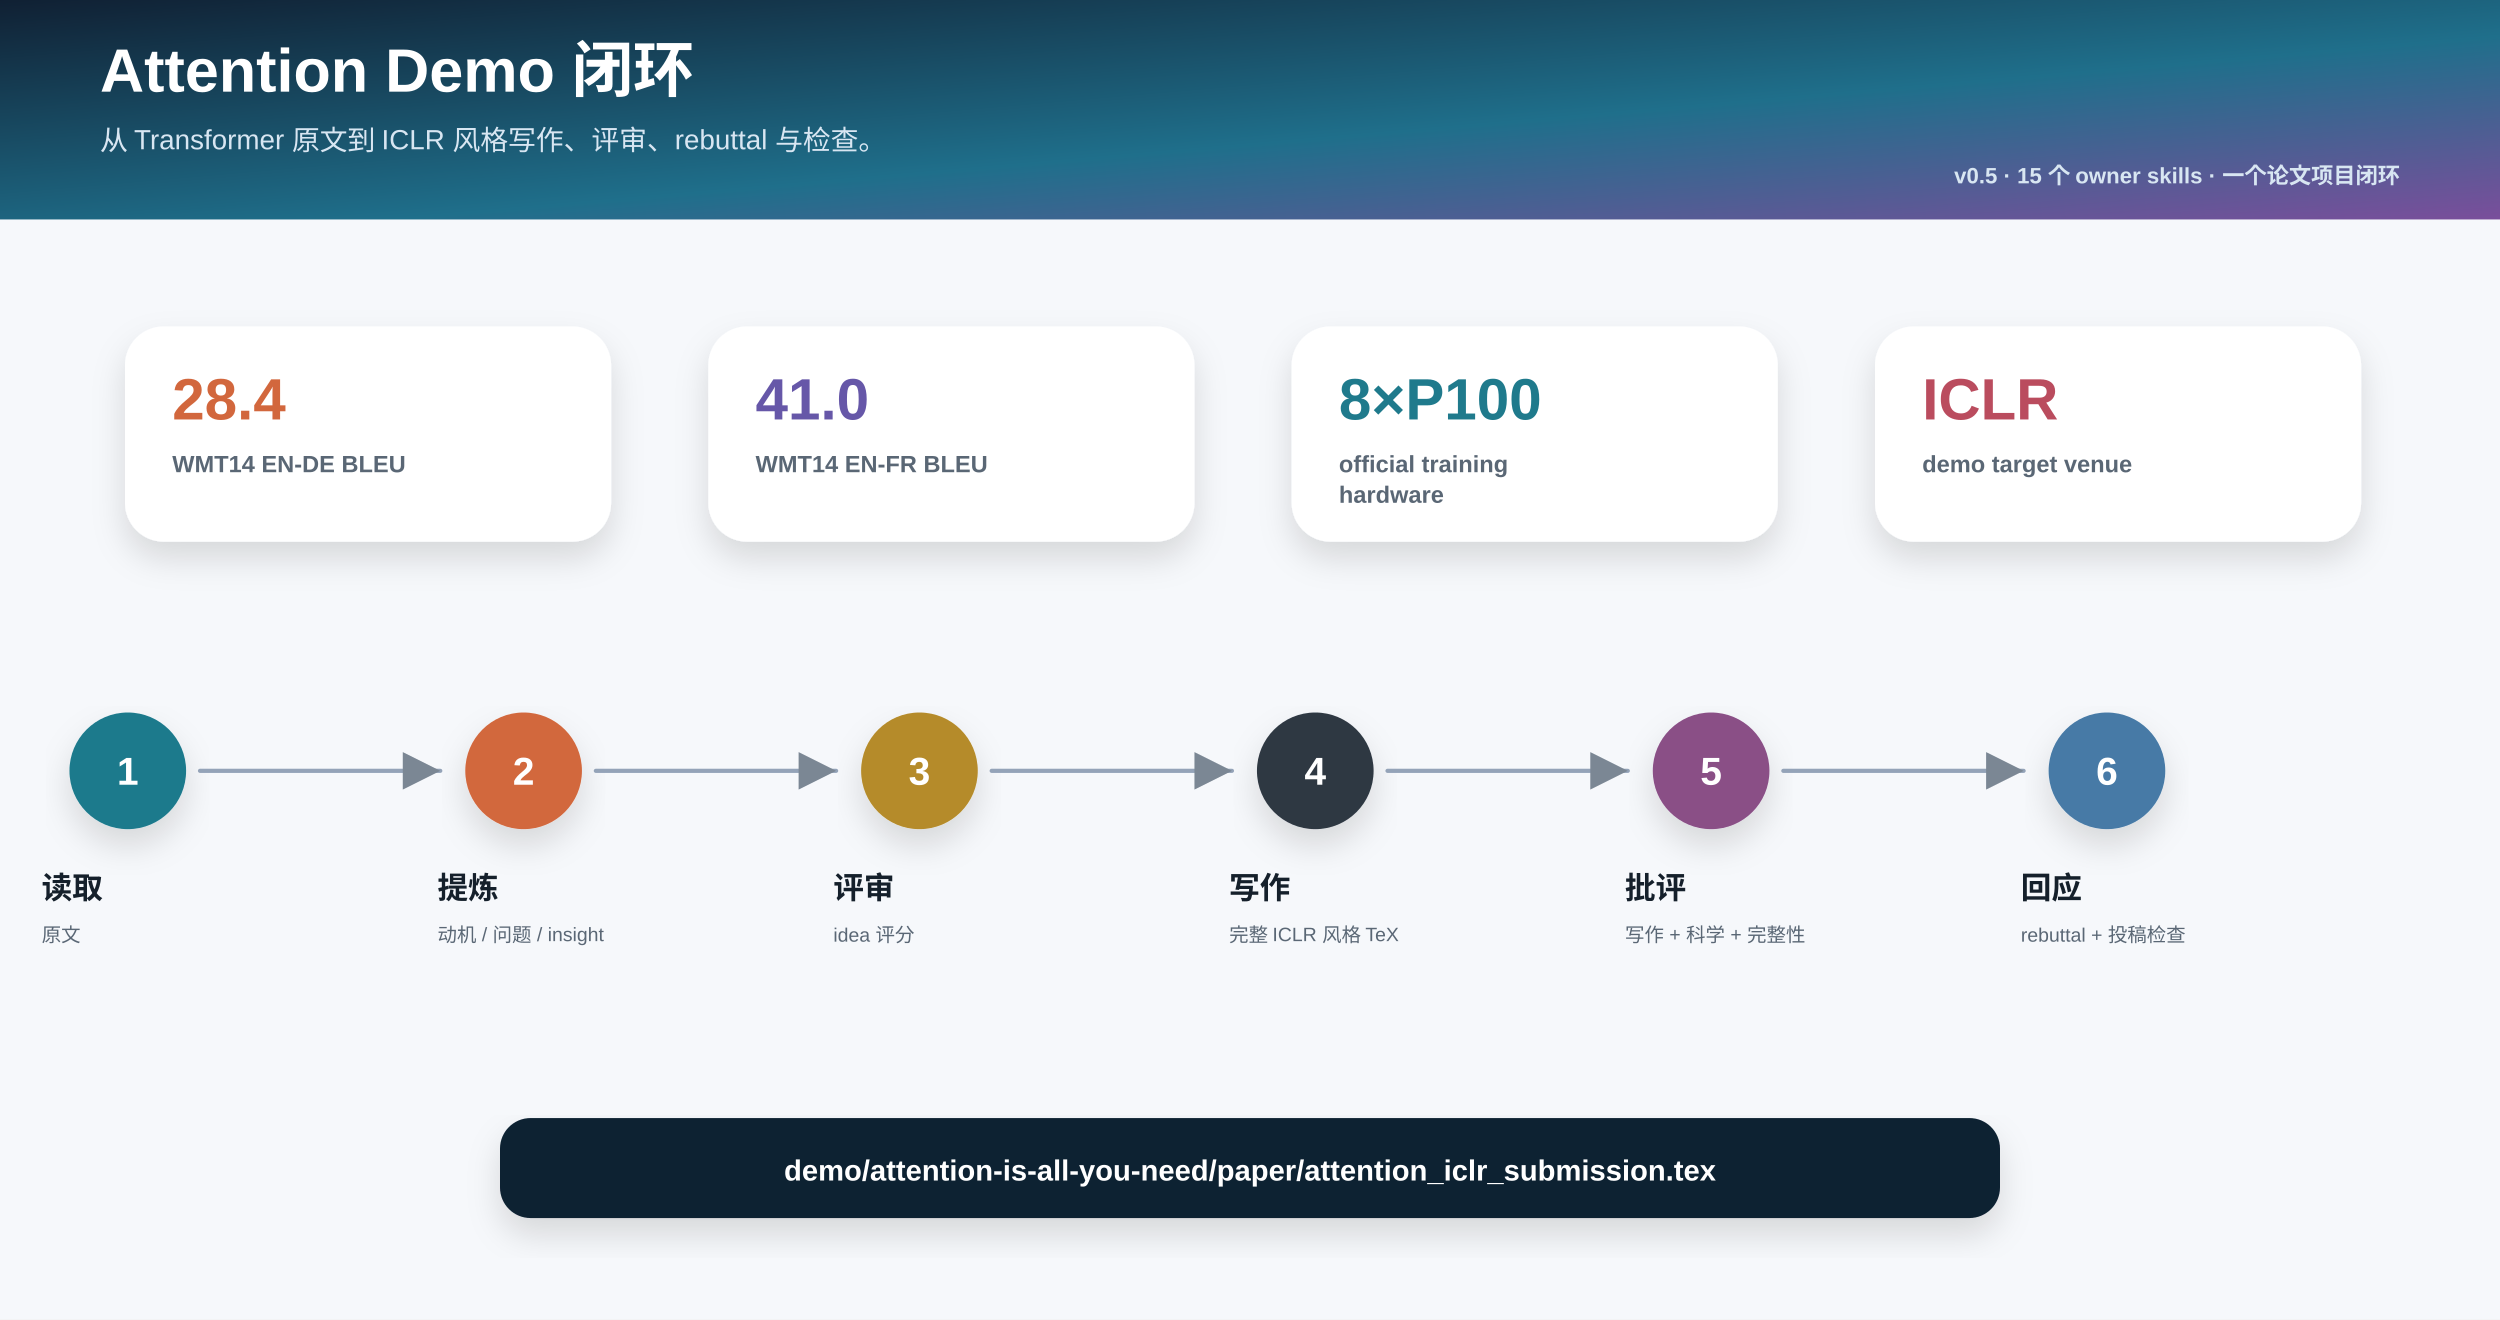
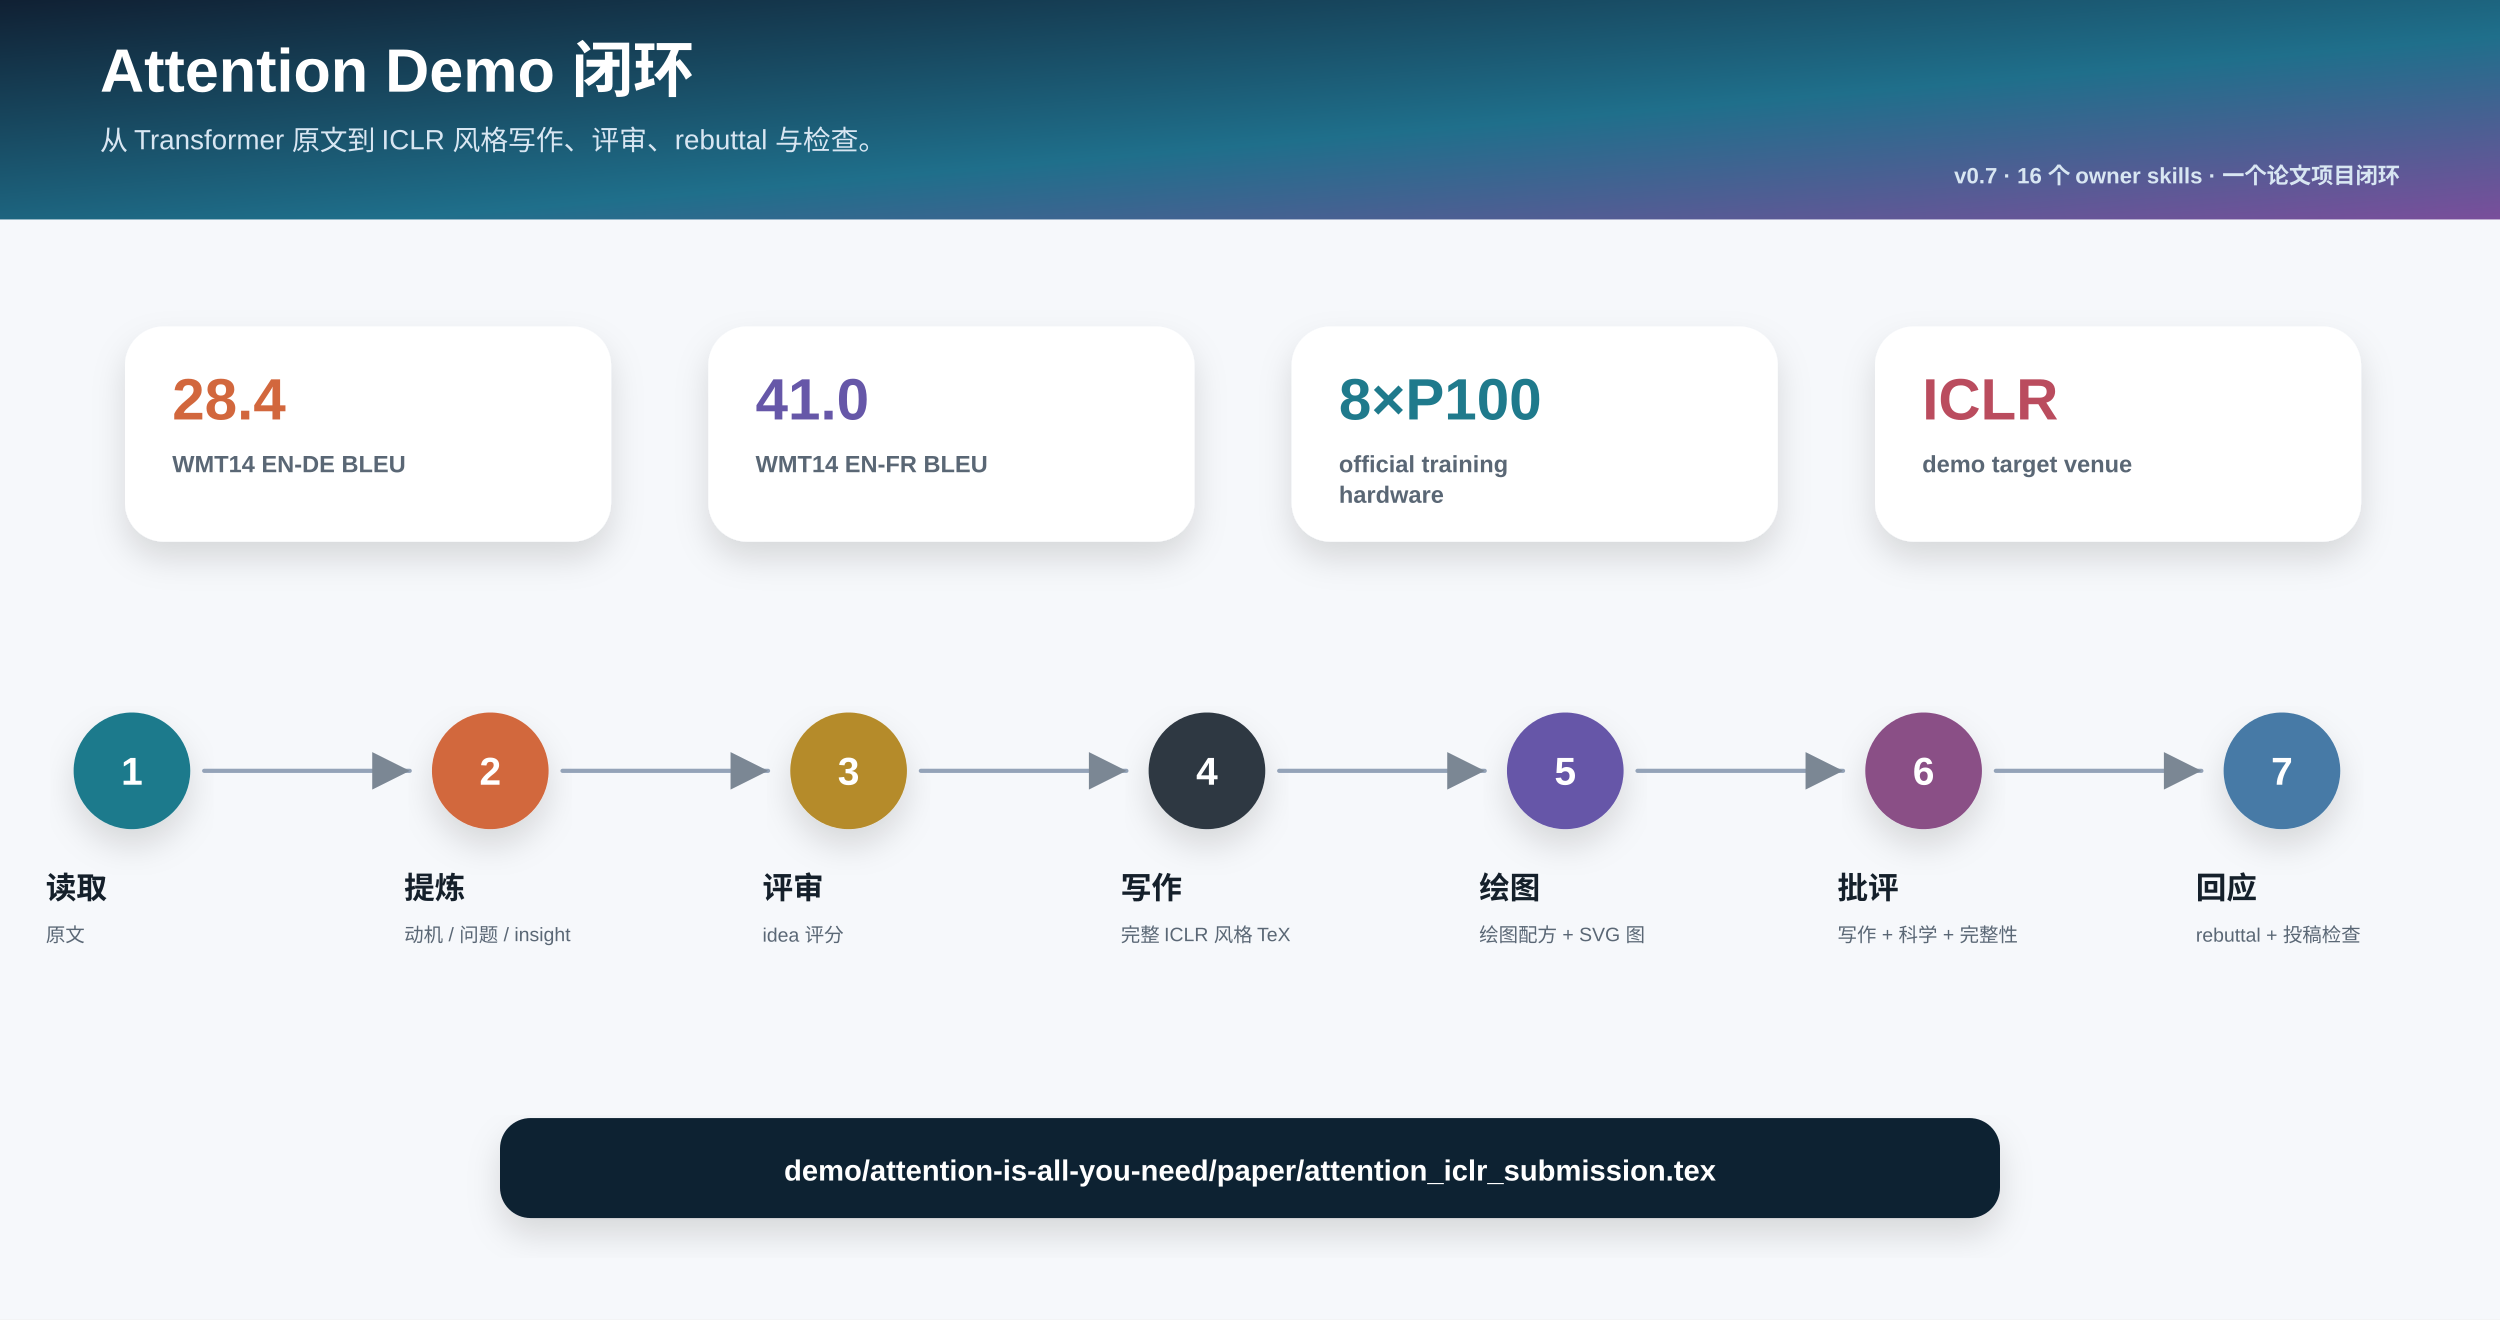
<svg xmlns="http://www.w3.org/2000/svg" width="1800" height="950" viewBox="0 0 1800 950">
  <defs>
    <linearGradient id="header" x1="0" y1="0" x2="1" y2="1">
      <stop offset="0" stop-color="#102033" />
      <stop offset="0.58" stop-color="#1F6F8B" />
      <stop offset="1" stop-color="#7A4E9B" />
    </linearGradient>
    <filter id="shadow" x="-20%" y="-20%" width="140%" height="160%">
      <feDropShadow dx="0" dy="12" stdDeviation="12" flood-color="#0B1826" flood-opacity="0.13" />
    </filter>
    <marker id="arrow" markerWidth="13" markerHeight="13" refX="11" refY="6.5" orient="auto">
      <path d="M2,2 L11,6.5 L2,11 Z" fill="#7B8794" />
    </marker>
  </defs>
  <style>text{font-family:Microsoft YaHei, Segoe UI, Arial, sans-serif;dominant-baseline:auto} .mono{font-family:Consolas,Menlo,monospace}</style>
  <rect x="0" y="0" width="1800" height="950" rx="0" fill="#F6F8FB" stroke="none" stroke-width="2" />
  <rect x="0" y="0" width="1800" height="158" rx="0" fill="url(#header)" stroke="none" stroke-width="2" />
  <text x="72" y="66" font-size="44" font-weight="850" fill="#FFFFFF" text-anchor="start">Attention Demo 闭环</text>
  <text x="72" y="108" font-size="20" font-weight="500" fill="#D8E6F2" text-anchor="start">从 Transformer 原文到 ICLR 风格写作、评审、rebuttal 与检查。</text>
-   <text x="1728" y="132" font-size="16" font-weight="650" fill="#D8E6F2" text-anchor="end">v0.5 · 15 个 owner skills · 一个论文项目闭环</text>
+   <text x="1728" y="132" font-size="16" font-weight="650" fill="#D8E6F2" text-anchor="end">v0.7 · 16 个 owner skills · 一个论文项目闭环</text>
  <rect x="90" y="235" width="350" height="155" rx="28" fill="#FFFFFF" stroke="none" stroke-width="2" filter="url(#shadow)" />
  <text x="124" y="302" font-size="42" font-weight="860" fill="#D2673D" text-anchor="start">28.4</text>
  <text x="124" y="340" font-size="17" font-weight="560" fill="#5A6775" text-anchor="start">WMT14 EN-DE BLEU</text>
  <rect x="510" y="235" width="350" height="155" rx="28" fill="#FFFFFF" stroke="none" stroke-width="2" filter="url(#shadow)" />
  <text x="544" y="302" font-size="42" font-weight="860" fill="#6657A8" text-anchor="start">41.0</text>
  <text x="544" y="340" font-size="17" font-weight="560" fill="#5A6775" text-anchor="start">WMT14 EN-FR BLEU</text>
  <rect x="930" y="235" width="350" height="155" rx="28" fill="#FFFFFF" stroke="none" stroke-width="2" filter="url(#shadow)" />
  <text x="964" y="302" font-size="42" font-weight="860" fill="#1F7A8C" text-anchor="start">8×P100</text>
  <text x="964" y="340" font-size="17" font-weight="560" fill="#5A6775" text-anchor="start">official training</text>
  <text x="964" y="362" font-size="17" font-weight="560" fill="#5A6775" text-anchor="start">hardware</text>
  <rect x="1350" y="235" width="350" height="155" rx="28" fill="#FFFFFF" stroke="none" stroke-width="2" filter="url(#shadow)" />
  <text x="1384" y="302" font-size="42" font-weight="860" fill="#BA4C5E" text-anchor="start">ICLR</text>
  <text x="1384" y="340" font-size="17" font-weight="560" fill="#5A6775" text-anchor="start">demo target venue</text>
-   <circle cx="92" cy="555" r="42" fill="#1F7A8C" filter="url(#shadow)" />
-   <text x="92" y="565" font-size="28" font-weight="850" fill="#FFFFFF" text-anchor="middle">1</text>
-   <text x="30" y="647" font-size="22" font-weight="820" fill="#15202B" text-anchor="start">读取</text>
-   <text x="30" y="678" font-size="14" font-weight="520" fill="#5A6775" text-anchor="start">原文</text>
-   <line x1="144" y1="555" x2="317" y2="555" stroke="#94A3B8" stroke-width="3" stroke-linecap="round" marker-end="url(#arrow)" />
-   <circle cx="377" cy="555" r="42" fill="#D2673D" filter="url(#shadow)" />
-   <text x="377" y="565" font-size="28" font-weight="850" fill="#FFFFFF" text-anchor="middle">2</text>
-   <text x="315" y="647" font-size="22" font-weight="820" fill="#15202B" text-anchor="start">提炼</text>
-   <text x="315" y="678" font-size="14" font-weight="520" fill="#5A6775" text-anchor="start">动机 / 问题 / insight</text>
-   <line x1="429" y1="555" x2="602" y2="555" stroke="#94A3B8" stroke-width="3" stroke-linecap="round" marker-end="url(#arrow)" />
-   <circle cx="662" cy="555" r="42" fill="#B58B2A" filter="url(#shadow)" />
-   <text x="662" y="565" font-size="28" font-weight="850" fill="#FFFFFF" text-anchor="middle">3</text>
-   <text x="600" y="647" font-size="22" font-weight="820" fill="#15202B" text-anchor="start">评审</text>
-   <text x="600" y="678" font-size="14" font-weight="520" fill="#5A6775" text-anchor="start">idea 评分</text>
-   <line x1="714" y1="555" x2="887" y2="555" stroke="#94A3B8" stroke-width="3" stroke-linecap="round" marker-end="url(#arrow)" />
-   <circle cx="947" cy="555" r="42" fill="#2D3742" filter="url(#shadow)" />
-   <text x="947" y="565" font-size="28" font-weight="850" fill="#FFFFFF" text-anchor="middle">4</text>
-   <text x="885" y="647" font-size="22" font-weight="820" fill="#15202B" text-anchor="start">写作</text>
-   <text x="885" y="678" font-size="14" font-weight="520" fill="#5A6775" text-anchor="start">完整 ICLR 风格 TeX</text>
-   <line x1="999" y1="555" x2="1172" y2="555" stroke="#94A3B8" stroke-width="3" stroke-linecap="round" marker-end="url(#arrow)" />
-   <circle cx="1232" cy="555" r="42" fill="#8A4F86" filter="url(#shadow)" />
-   <text x="1232" y="565" font-size="28" font-weight="850" fill="#FFFFFF" text-anchor="middle">5</text>
-   <text x="1170" y="647" font-size="22" font-weight="820" fill="#15202B" text-anchor="start">批评</text>
-   <text x="1170" y="678" font-size="14" font-weight="520" fill="#5A6775" text-anchor="start">写作 + 科学 + 完整性</text>
-   <line x1="1284" y1="555" x2="1457" y2="555" stroke="#94A3B8" stroke-width="3" stroke-linecap="round" marker-end="url(#arrow)" />
-   <circle cx="1517" cy="555" r="42" fill="#477AA6" filter="url(#shadow)" />
-   <text x="1517" y="565" font-size="28" font-weight="850" fill="#FFFFFF" text-anchor="middle">6</text>
-   <text x="1455" y="647" font-size="22" font-weight="820" fill="#15202B" text-anchor="start">回应</text>
-   <text x="1455" y="678" font-size="14" font-weight="520" fill="#5A6775" text-anchor="start">rebuttal + 投稿检查</text>
+   <circle cx="95" cy="555" r="42" fill="#1F7A8C" filter="url(#shadow)" />
+   <text x="95" y="565" font-size="28" font-weight="850" fill="#FFFFFF" text-anchor="middle">1</text>
+   <text x="33" y="647" font-size="22" font-weight="820" fill="#15202B" text-anchor="start">读取</text>
+   <text x="33" y="678" font-size="14" font-weight="520" fill="#5A6775" text-anchor="start">原文</text>
+   <line x1="147" y1="555" x2="295" y2="555" stroke="#94A3B8" stroke-width="3" stroke-linecap="round" marker-end="url(#arrow)" />
+   <circle cx="353" cy="555" r="42" fill="#D2673D" filter="url(#shadow)" />
+   <text x="353" y="565" font-size="28" font-weight="850" fill="#FFFFFF" text-anchor="middle">2</text>
+   <text x="291" y="647" font-size="22" font-weight="820" fill="#15202B" text-anchor="start">提炼</text>
+   <text x="291" y="678" font-size="14" font-weight="520" fill="#5A6775" text-anchor="start">动机 / 问题 / insight</text>
+   <line x1="405" y1="555" x2="553" y2="555" stroke="#94A3B8" stroke-width="3" stroke-linecap="round" marker-end="url(#arrow)" />
+   <circle cx="611" cy="555" r="42" fill="#B58B2A" filter="url(#shadow)" />
+   <text x="611" y="565" font-size="28" font-weight="850" fill="#FFFFFF" text-anchor="middle">3</text>
+   <text x="549" y="647" font-size="22" font-weight="820" fill="#15202B" text-anchor="start">评审</text>
+   <text x="549" y="678" font-size="14" font-weight="520" fill="#5A6775" text-anchor="start">idea 评分</text>
+   <line x1="663" y1="555" x2="811" y2="555" stroke="#94A3B8" stroke-width="3" stroke-linecap="round" marker-end="url(#arrow)" />
+   <circle cx="869" cy="555" r="42" fill="#2D3742" filter="url(#shadow)" />
+   <text x="869" y="565" font-size="28" font-weight="850" fill="#FFFFFF" text-anchor="middle">4</text>
+   <text x="807" y="647" font-size="22" font-weight="820" fill="#15202B" text-anchor="start">写作</text>
+   <text x="807" y="678" font-size="14" font-weight="520" fill="#5A6775" text-anchor="start">完整 ICLR 风格 TeX</text>
+   <line x1="921" y1="555" x2="1069" y2="555" stroke="#94A3B8" stroke-width="3" stroke-linecap="round" marker-end="url(#arrow)" />
+   <circle cx="1127" cy="555" r="42" fill="#6657A8" filter="url(#shadow)" />
+   <text x="1127" y="565" font-size="28" font-weight="850" fill="#FFFFFF" text-anchor="middle">5</text>
+   <text x="1065" y="647" font-size="22" font-weight="820" fill="#15202B" text-anchor="start">绘图</text>
+   <text x="1065" y="678" font-size="14" font-weight="520" fill="#5A6775" text-anchor="start">绘图配方 + SVG 图</text>
+   <line x1="1179" y1="555" x2="1327" y2="555" stroke="#94A3B8" stroke-width="3" stroke-linecap="round" marker-end="url(#arrow)" />
+   <circle cx="1385" cy="555" r="42" fill="#8A4F86" filter="url(#shadow)" />
+   <text x="1385" y="565" font-size="28" font-weight="850" fill="#FFFFFF" text-anchor="middle">6</text>
+   <text x="1323" y="647" font-size="22" font-weight="820" fill="#15202B" text-anchor="start">批评</text>
+   <text x="1323" y="678" font-size="14" font-weight="520" fill="#5A6775" text-anchor="start">写作 + 科学 + 完整性</text>
+   <line x1="1437" y1="555" x2="1585" y2="555" stroke="#94A3B8" stroke-width="3" stroke-linecap="round" marker-end="url(#arrow)" />
+   <circle cx="1643" cy="555" r="42" fill="#477AA6" filter="url(#shadow)" />
+   <text x="1643" y="565" font-size="28" font-weight="850" fill="#FFFFFF" text-anchor="middle">7</text>
+   <text x="1581" y="647" font-size="22" font-weight="820" fill="#15202B" text-anchor="start">回应</text>
+   <text x="1581" y="678" font-size="14" font-weight="520" fill="#5A6775" text-anchor="start">rebuttal + 投稿检查</text>
  <rect x="360" y="805" width="1080" height="72" rx="22" fill="#102033" stroke="none" stroke-width="2" filter="url(#shadow)" />
  <text x="900" y="850" font-size="21" font-weight="780" fill="#FFFFFF" text-anchor="middle">demo/attention-is-all-you-need/paper/attention_iclr_submission.tex</text>
</svg>
